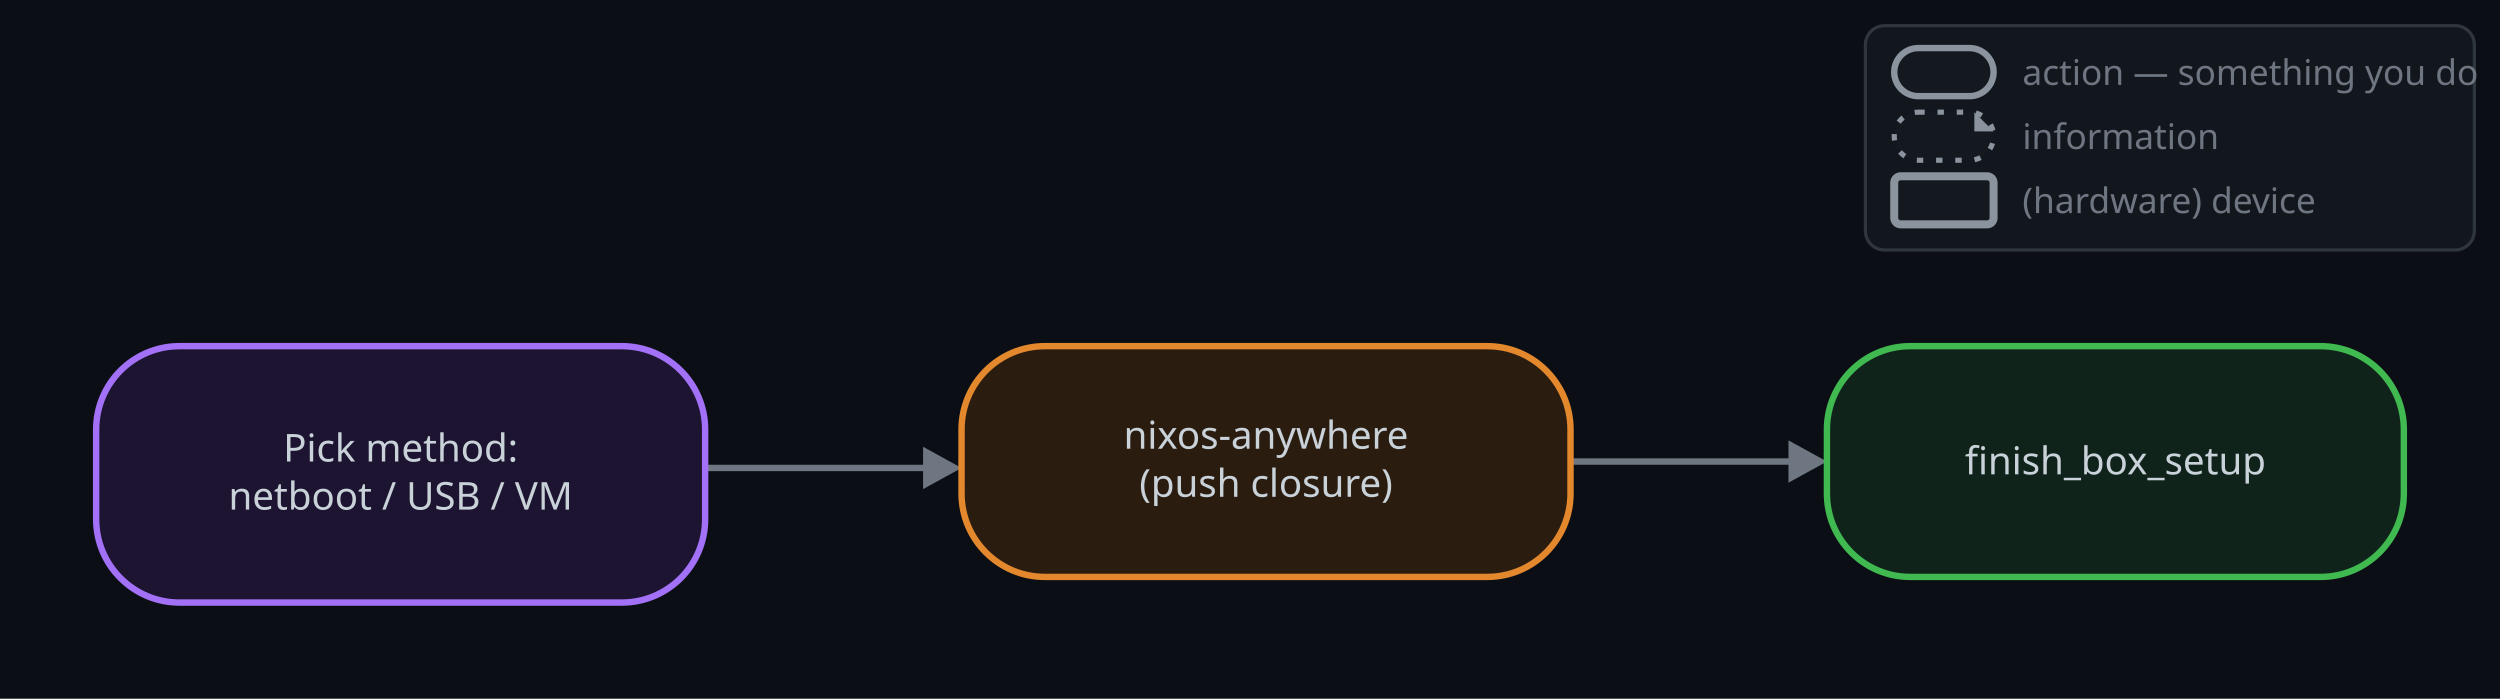
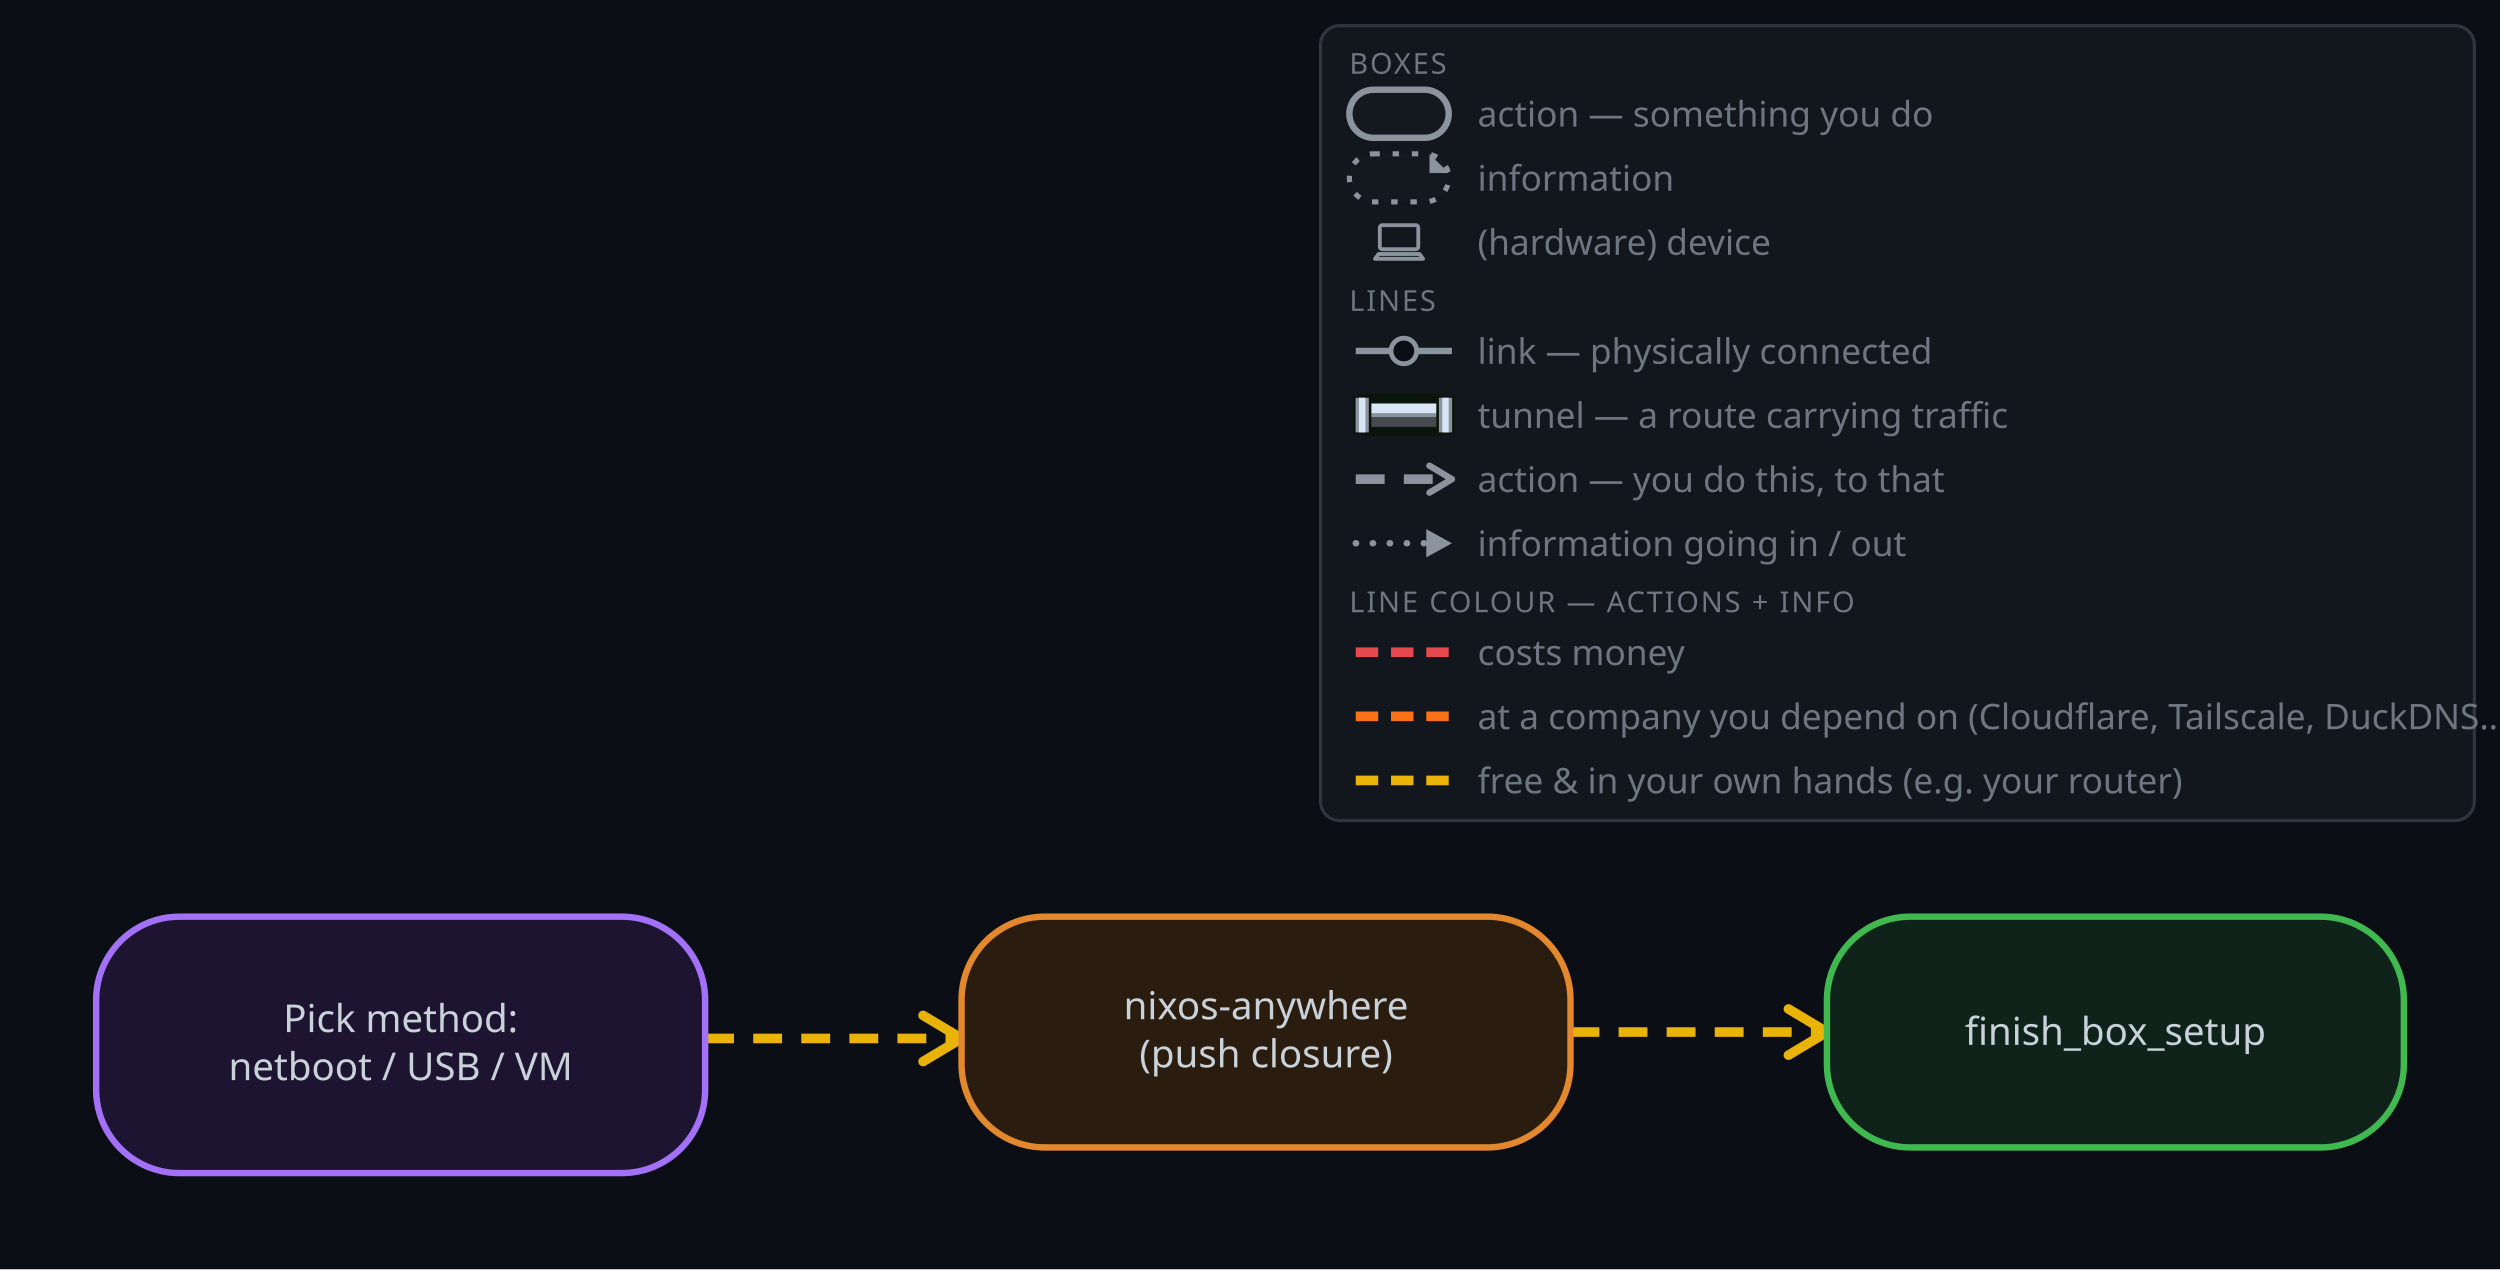
- <svg xmlns="http://www.w3.org/2000/svg" viewBox="30 52 780 218" width="780" height="218" font-family="ui-sans-serif, system-ui, sans-serif">
+ <svg xmlns="http://www.w3.org/2000/svg" viewBox="30 -126 780 396" width="780" height="396" font-family="ui-sans-serif, system-ui, sans-serif">
  <defs>
    <marker id="arrow" viewBox="0 0 10 10" refX="9" refY="5" markerWidth="7" markerHeight="7" orient="auto-start-reverse">
      <path d="M0,0 L10,5 L0,10 z" fill="#6e7681" />
    </marker>
-     <symbol id="ic-laptop" viewBox="0 0 24 24" fill="none" stroke="currentColor" stroke-width="1.6" stroke-linecap="round" stroke-linejoin="round">
+     <symbol id="ic-laptop" data-bbox="1.2 4.2 21.6 15.6" viewBox="0 0 24 24" fill="none" stroke="currentColor" stroke-width="1.6" stroke-linecap="round" stroke-linejoin="round">
      <rect x="4" y="5" width="16" height="10" rx="1" />
      <path d="M2 19h20l-1.5-2H3.5L2 19Z" />
    </symbol>
-     <symbol id="ic-server" viewBox="0 0 24 24" fill="none" stroke="currentColor" stroke-width="1.6" stroke-linecap="round" stroke-linejoin="round">
+     <symbol id="ic-server" data-bbox="4.2 2.2 15.6 19.6" viewBox="0 0 24 24" fill="none" stroke="currentColor" stroke-width="1.6" stroke-linecap="round" stroke-linejoin="round">
      <rect x="5" y="3" width="14" height="8" rx="1" />
      <rect x="5" y="13" width="14" height="8" rx="1" />
      <circle cx="8" cy="7" r=".9" fill="currentColor" stroke="none" />
      <circle cx="8" cy="17" r=".9" fill="currentColor" stroke="none" />
      <path d="M11 7h5M11 17h5" />
    </symbol>
-     <symbol id="ic-router" viewBox="0 0 24 24" fill="none" stroke="currentColor" stroke-width="1.6" stroke-linecap="round" stroke-linejoin="round">
+     <symbol id="ic-router" data-bbox="2.2 5.2 19.6 15.6" viewBox="0 0 24 24" fill="none" stroke="currentColor" stroke-width="1.6" stroke-linecap="round" stroke-linejoin="round">
      <rect x="3" y="13" width="18" height="7" rx="1" />
      <circle cx="7" cy="16.5" r=".9" fill="currentColor" stroke="none" />
      <path d="M11 16.5h6M9 13V9M15 13V9M9 9l-2-3M15 9l2-3" />
    </symbol>
-     <symbol id="ic-cloud" viewBox="0 0 24 24" fill="none" stroke="currentColor" stroke-width="1.6" stroke-linecap="round" stroke-linejoin="round">
+     <symbol id="ic-cloud" data-bbox="1.4 4.7 20.4 14.2" viewBox="0 0 24 24" fill="none" stroke="currentColor" stroke-width="1.6" stroke-linecap="round" stroke-linejoin="round">
      <path d="M7 18h10a4 4 0 0 0 .5-7.97A6 6 0 0 0 6 9.5 3.5 3.5 0 0 0 7 18Z" />
    </symbol>
-     <symbol id="ic-phone" viewBox="0 0 24 24" fill="none" stroke="currentColor" stroke-width="1.6" stroke-linecap="round" stroke-linejoin="round">
+     <symbol id="ic-phone" data-bbox="6.2 1.2 11.6 21.6" viewBox="0 0 24 24" fill="none" stroke="currentColor" stroke-width="1.6" stroke-linecap="round" stroke-linejoin="round">
      <rect x="7" y="2" width="10" height="20" rx="2" />
      <path d="M10 5h4" />
      <circle cx="12" cy="18.5" r=".9" fill="currentColor" stroke="none" />
    </symbol>
-     <symbol id="ic-usb" viewBox="0 0 24 24" fill="none" stroke="currentColor" stroke-width="1.6" stroke-linecap="round" stroke-linejoin="round">
+     <symbol id="ic-usb" data-bbox="8.2 2.6 7.6 19.2" viewBox="0 0 24 24" fill="none" stroke="currentColor" stroke-width="1.6" stroke-linecap="round" stroke-linejoin="round">
      <rect x="9" y="8" width="6" height="13" rx="1" />
      <path d="M10 8V4h4v4" />
      <path d="M12 11v4" />
      <circle cx="12" cy="4" r=".6" fill="currentColor" stroke="none" />
    </symbol>
-     <symbol id="ic-ethernet" viewBox="0 0 24 24" fill="none" stroke="currentColor" stroke-width="1.6" stroke-linecap="round" stroke-linejoin="round">
+     <symbol id="ic-ethernet" data-bbox="7.2 2.2 9.6 19.6" viewBox="0 0 24 24" fill="none" stroke="currentColor" stroke-width="1.6" stroke-linecap="round" stroke-linejoin="round">
      <path d="M8 3h8v5l-2 2v4h-4v-4L8 8V3Z" />
      <path d="M9 21v-7M15 21v-7" />
      <path d="M10 5v2M12 5v2M14 5v2" />
    </symbol>
-     <symbol id="ic-wifi" viewBox="0 0 24 24" fill="none" stroke="currentColor" stroke-width="1.6" stroke-linecap="round" stroke-linejoin="round">
+     <symbol id="ic-wifi" data-bbox="3.2 5.4 17.6 15.4" viewBox="0 0 24 24" fill="none" stroke="currentColor" stroke-width="1.6" stroke-linecap="round" stroke-linejoin="round">
      <path d="M4 9a13 13 0 0 1 16 0" />
      <path d="M7 12.5a8.5 8.5 0 0 1 10 0" />
      <path d="M10 16a4 4 0 0 1 4 0" />
      <circle cx="12" cy="19" r="1" fill="currentColor" stroke="none" />
    </symbol>
-     <symbol id="ic-safe" viewBox="0 0 24 24" fill="none" stroke="currentColor" stroke-width="1.6" stroke-linecap="round" stroke-linejoin="round">
+     <symbol id="ic-safe" data-bbox="2.2 3.2 19.6 17.6" viewBox="0 0 24 24" fill="none" stroke="currentColor" stroke-width="1.6" stroke-linecap="round" stroke-linejoin="round">
      <rect x="3" y="4" width="18" height="16" rx="1.5" />
      <circle cx="11" cy="12" r="4" />
      <path d="M11 12l2-2" />
      <path d="M18 9v6" />
    </symbol>
-     <symbol id="ic-relay" viewBox="0 0 24 24" fill="none" stroke="currentColor" stroke-width="1.6" stroke-linecap="round" stroke-linejoin="round">
+     <symbol id="ic-relay" data-bbox="2.3 3.6 20 13.2" viewBox="0 0 24 24" fill="none" stroke="currentColor" stroke-width="1.6" stroke-linecap="round" stroke-linejoin="round">
      <path d="M6 16h12a3.5 3.5 0 0 0 .3-6.98A5 5 0 0 0 8.5 8 3 3 0 0 0 6 16Z" />
      <path d="M9 12l2 2 4-4" />
    </symbol>
-     <symbol id="ic-tor" viewBox="0 0 24 24" fill="none" stroke="currentColor" stroke-width="1.6" stroke-linecap="round" stroke-linejoin="round">
+     <symbol id="ic-tor" data-bbox="6.2 2.2 11.6 16.6" viewBox="0 0 24 24" fill="none" stroke="currentColor" stroke-width="1.6" stroke-linecap="round" stroke-linejoin="round">
      <path d="M12 3c-3 3-5 6-5 10a5 5 0 0 0 10 0c0-4-2-7-5-10Z" />
      <path d="M12 9c-1.5 1.5-2 3-2 4a2 2 0 0 0 4 0c0-1-.5-2.5-2-4Z" />
    </symbol>
-     <symbol id="ic-onion" viewBox="0 0 24 24" fill="none" stroke="currentColor" stroke-width="1.6" stroke-linecap="round" stroke-linejoin="round">
+     <symbol id="ic-onion" data-bbox="4.7 1.2 14.6 20.6" viewBox="0 0 24 24" fill="none" stroke="currentColor" stroke-width="1.6" stroke-linecap="round" stroke-linejoin="round">
      <path d="M12 21c-4 0-6.5-2.8-6.5-6 0-4.2 3.5-6.5 6.5-11 3 4.5 6.5 6.8 6.5 11 0 3.2-2.5 6-6.5 6Z" />
      <path d="M9.3 13.5c-.2 2 .6 4 2.7 4.5M14.7 13.5c.2 2-.6 4-2.7 4.5" />
      <path d="M12 4.5l1.6-2.5M12 4.5l-1.6-2.5" />
    </symbol>
-     <symbol id="ic-gear" viewBox="0 0 24 24" fill="none" stroke="currentColor" stroke-width="1.6" stroke-linecap="round" stroke-linejoin="round">
+     <symbol id="ic-gear" data-bbox="1.2 1.2 21.6 21.6" viewBox="0 0 24 24" fill="none" stroke="currentColor" stroke-width="1.6" stroke-linecap="round" stroke-linejoin="round">
      <circle cx="12" cy="12" r="3.2" />
      <path d="M12 2v3M12 19v3M2 12h3M19 12h3M4.9 4.9l2.1 2.1M17 17l2.1 2.1M19.1 4.9L17 7M7 17l-2.1 2.1" />
    </symbol>
-     <symbol id="ic-block" viewBox="0 0 24 24" fill="none" stroke="#f85149" stroke-width="2.2" stroke-linecap="round">
+     <symbol id="ic-block" data-bbox="1.9 1.9 20.2 20.2" viewBox="0 0 24 24" fill="none" stroke="#f85149" stroke-width="2.2" stroke-linecap="round">
      <circle cx="12" cy="12" r="9" />
      <path d="M5.6 5.6l12.8 12.8" />
    </symbol>
-     <symbol id="ic-pipe" viewBox="0 0 24 24" fill="none" stroke="currentColor" stroke-width="1.6" stroke-linejoin="round">
+     <symbol id="ic-pipe" data-bbox="3.2 7.2 17.6 15.6" viewBox="0 0 24 24" fill="none" stroke="currentColor" stroke-width="1.6" stroke-linejoin="round">
      <rect x="4" y="8" width="16" height="5" rx="1" />
      <rect x="6.5" y="13" width="11" height="9" />
    </symbol>
-     <symbol id="ic-gate" viewBox="0 0 24 24" fill="none" stroke="currentColor" stroke-width="1.6" stroke-linecap="round" stroke-linejoin="round">
+     <symbol id="ic-gate" data-bbox="3.2 3.2 17.6 17.6" viewBox="0 0 24 24" fill="none" stroke="currentColor" stroke-width="1.6" stroke-linecap="round" stroke-linejoin="round">
      <rect x="4" y="4" width="16" height="16" rx="1" />
      <path d="M14 4v16" />
      <path d="M14 4l5 3v10l-5 3" />
      <circle cx="16.5" cy="12" r=".9" fill="currentColor" stroke="none" />
    </symbol>
-     <symbol id="ic-warn" viewBox="0 0 24 24" fill="none" stroke="#d6a015" stroke-width="2" stroke-linecap="round" stroke-linejoin="round">
+     <symbol id="ic-warn" data-bbox="2 2 20 18" viewBox="0 0 24 24" fill="none" stroke="#d6a015" stroke-width="2" stroke-linecap="round" stroke-linejoin="round">
      <path d="M12 3l9 16H3L12 3Z" />
      <path d="M12 9v5" />
      <circle cx="12" cy="17" r="1" fill="#d6a015" stroke="none" />
    </symbol>
-     <symbol id="ic-tag" viewBox="0 0 24 24" fill="none" stroke="currentColor" stroke-width="1.6" stroke-linecap="round" stroke-linejoin="round">
+     <symbol id="ic-doc" data-bbox="5.2 2.2 13.6 19.6" viewBox="0 0 24 24" fill="none" stroke="currentColor" stroke-width="1.6" stroke-linecap="round" stroke-linejoin="round">
+       <path d="M6 3h8l4 4v14H6V3Z" />
+       <path d="M14 3v4h4" />
+       <path d="M9 11h6M9 14.5h6M9 18h4" />
+     </symbol>
+     <symbol id="ic-port" data-bbox="2.1 3.1 19.8 17.8" viewBox="0 0 24 24" fill="none" stroke="currentColor" stroke-width="1.8" stroke-linecap="round" stroke-linejoin="round">
+       <rect x="3" y="4" width="18" height="16" rx="2.5" />
+       <path d="M7.5 16.5V10h2V8h5v2h2v6.5Z" />
+       <path d="M10 13.5v1.5M12 13.5v1.5M14 13.5v1.5" />
+     </symbol>
+     <symbol id="ic-barrier" data-bbox="2 2.9 19.8 18.6" viewBox="0 0 24 24" stroke="none">
+       <path d="M4 20V10.5a2 2 0 0 1 2-2h0a2 2 0 0 1 2 2V20Z" fill="#c9d1d9" />
+       <rect x="2" y="19" width="8" height="2.5" rx=".8" fill="#c9d1d9" />
+       <path d="M5.2 10.4L20.2 2.9L21.8 6.1L6.8 13.6Z" fill="#a3c55a" />
+       <path d="M10.6 9.4l1.6-.8.6 2-1.6.8ZM14.4 7.5l1.6-.8.6 2-1.6.8ZM18.2 5.6l1.6-.8.6 2-1.6.8Z" fill="#0b0e14" />
+       <circle cx="6.6" cy="11.9" r="1.1" fill="#0b0e14" />
+     </symbol>
+     <symbol id="ic-hammer" data-bbox="2.7 2.3 19.6 18.2" viewBox="0 0 24 24" fill="none" stroke="currentColor" stroke-width="1.8" stroke-linecap="round" stroke-linejoin="round">
+       <path d="M10.2 6.8l3.6-3.6 4.6 4.6-3.6 3.6Z" />
+       <path d="M12.2 8.8L3.6 17.4" />
+       <path d="M15.4 14.6h4.2M17.5 14.6v5" />
+       <path d="M12.8 19.6h8.6" />
+     </symbol>
+     <symbol id="ic-tag" data-bbox="2.2 3.2 19.6 18.6" viewBox="0 0 24 24" fill="none" stroke="currentColor" stroke-width="1.6" stroke-linecap="round" stroke-linejoin="round">
      <path d="M3 4h8l10 10-7 7L4 11V4Z" />
      <circle cx="7.5" cy="7.5" r="1.4" fill="currentColor" stroke="none" />
    </symbol>
-     <symbol id="ic-cart" viewBox="0 0 24 24" fill="none" stroke="currentColor" stroke-width="1.6" stroke-linecap="round" stroke-linejoin="round">
+     <symbol id="ic-cart" data-bbox="2.2 3.2 17.6 17.9" viewBox="0 0 24 24" fill="none" stroke="currentColor" stroke-width="1.6" stroke-linecap="round" stroke-linejoin="round">
      <path d="M3 4h2l2.2 10.5h10l1.8-7.5H6" />
      <circle cx="9.5" cy="19" r="1.3" />
      <circle cx="16.5" cy="19" r="1.3" />
    </symbol>
-     <symbol id="ic-tornode" viewBox="0 0 24 24" fill="none" stroke="currentColor" stroke-width="1.6" stroke-linecap="round" stroke-linejoin="round">
+     <symbol id="ic-tornode" data-bbox="2.2 2.2 19.6 19.6" viewBox="0 0 24 24" fill="none" stroke="currentColor" stroke-width="1.6" stroke-linecap="round" stroke-linejoin="round">
      <circle cx="12" cy="12" r="4" />
      <path d="M12 3v3M12 18v3M3 12h3M18 12h3M5.6 5.6l2.1 2.1M16.3 16.3l2.1 2.1M18.4 5.6l-2.1 2.1M7.7 16.3l-2.1 2.1" />
    </symbol>
  </defs>
-   <rect x="30" y="52" width="780" height="218" fill="#0b0e14" />
-   <path d="M 250.0 198.0 L 320.4 198.0" fill="none" stroke="#6e7681" stroke-width="2" />
-   <polygon points="330.0,198.0 318.0,204.6 318.0,191.4" fill="#6e7681" />
-   <path d="M 520.0 196.0 L 590.4 196.0" fill="none" stroke="#6e7681" stroke-width="2" />
-   <polygon points="600.0,196.0 588.0,202.6 588.0,189.4" fill="#6e7681" />
+   <rect x="30" y="-126" width="780" height="396" fill="#0b0e14" />
+   <path d="M 250.0 198.0 L 328.2 198.0" fill="none" stroke="#eab308" stroke-width="3" stroke-dasharray="9 6" />
+   <polyline points="318.0,205.2 330.0,198.0 318.0,190.8" fill="none" stroke="#eab308" stroke-width="3" stroke-linecap="round" stroke-linejoin="round" />
+   <path d="M 520.0 196.0 L 598.2 196.0" fill="none" stroke="#eab308" stroke-width="3" stroke-dasharray="9 6" />
+   <polyline points="588.0,203.2 600.0,196.0 588.0,188.8" fill="none" stroke="#eab308" stroke-width="3" stroke-linecap="round" stroke-linejoin="round" />
  <rect x="60" y="160" width="190" height="80" rx="26" ry="26" fill="#1c1430" stroke="#a371f7" stroke-width="2" />
  <text x="155.0" y="196.0" text-anchor="middle" font-size="12" fill="#c9d1d9">Pick method:</text>
  <text x="155.0" y="211.0" text-anchor="middle" font-size="12" fill="#c9d1d9">netboot / USB / VM</text>
  <rect x="330" y="160" width="190" height="72" rx="26" ry="26" fill="#2a1d10" stroke="#e3882d" stroke-width="2" />
  <text x="425.0" y="192.0" text-anchor="middle" font-size="12" fill="#c9d1d9">nixos-anywhere</text>
  <text x="425.0" y="207.0" text-anchor="middle" font-size="12" fill="#c9d1d9">(push closure)</text>
  <rect x="600" y="160" width="180" height="72" rx="26" ry="26" fill="#10231a" stroke="#3fb950" stroke-width="2" />
  <text x="690.0" y="200.0" text-anchor="middle" font-size="12" fill="#c9d1d9">finish_box_setup</text>
  <g>
-     <rect x="612" y="60" width="190" height="70" rx="6" fill="#14181f" fill-opacity="0.88" stroke="#30363d" />
-     <rect x="621" y="67" width="31" height="15" rx="7.5" fill="#14181f" stroke="#8b949e" stroke-width="2" />
-     <text x="661" y="78.5" font-size="11" fill="#6e7681">action — something you do</text>
-     <rect x="621" y="87" width="31" height="15" rx="7.5" fill="#14181f" stroke="#8b949e" stroke-width="1.6" stroke-dasharray="2 4" />
-     <path d="M 646 87 L 646 93 L 652 93 Z" fill="#8b949e" />
-     <text x="661" y="98.5" font-size="11" fill="#6e7681">information</text>
-     <rect x="621" y="107" width="31" height="15" rx="2" fill="#14181f" stroke="#8b949e" stroke-width="2.5" />
-     <text x="661" y="118.5" font-size="11" fill="#6e7681">(hardware) device</text>
+     <rect x="442" y="-118" width="360" height="248" rx="6" fill="#14181f" fill-opacity="0.88" stroke="#30363d" />
+     <text x="451" y="-103" font-size="9" letter-spacing="0.6" fill="#6e7681">BOXES</text>
+     <rect x="451" y="-98" width="31" height="15" rx="7.5" fill="#14181f" stroke="#8b949e" stroke-width="2" />
+     <text x="491" y="-86.5" font-size="11" fill="#6e7681">action — something you do</text>
+     <rect x="451" y="-78" width="31" height="15" rx="7.5" fill="#14181f" stroke="#8b949e" stroke-width="1.6" stroke-dasharray="2 4" />
+     <path d="M 476 -78 L 476 -72 L 482 -72 Z" fill="#8b949e" />
+     <text x="491" y="-66.5" font-size="11" fill="#6e7681">information</text>
+     <use href="#ic-laptop" x="457.5" y="-59.5" width="18" height="18" style="color:#8b949e" />
+     <text x="491" y="-46.5" font-size="11" fill="#6e7681">(hardware) device</text>
+     <text x="451" y="-29" font-size="9" letter-spacing="0.6" fill="#6e7681">LINES</text>
+     <line x1="453" y1="-16.5" x2="483" y2="-16.5" stroke="#8b949e" stroke-width="2" />
+     <circle cx="468" cy="-16.5" r="4" fill="#0b0e14" stroke="#8b949e" stroke-width="1.5" />
+     <text x="491" y="-12.5" font-size="11" fill="#6e7681">link — physically connected</text>
+     <path d="M 455.0 3.5 L 481.0 3.5" fill="none" stroke="#0a140a" stroke-width="13" stroke-linejoin="round" />
+     <path d="M 455.0 3.5 L 481.0 3.5" fill="none" stroke="#8b949e" stroke-width="7" stroke-linejoin="round" />
+     <line x1="455.0" y1="1.4" x2="481.0" y2="1.4" stroke="#d7e5f5" stroke-width="3" />
+     <line x1="455.0" y1="5.6" x2="481.0" y2="5.6" stroke="#464a4f" stroke-width="3" />
+     <line x1="455.0" y1="9.5" x2="455.0" y2="-2.5" stroke="#0a140a" stroke-width="5.74" />
+     <line x1="455.0" y1="8.9" x2="455.0" y2="-1.9" stroke="#8b949e" stroke-width="4.13" />
+     <line x1="455.0" y1="8.9" x2="455.0" y2="-1.9" stroke="#d7e5f5" stroke-width="2" />
+     <line x1="481.0" y1="-2.5" x2="481.0" y2="9.5" stroke="#0a140a" stroke-width="5.74" />
+     <line x1="481.0" y1="-1.9" x2="481.0" y2="8.9" stroke="#8b949e" stroke-width="4.13" />
+     <line x1="481.0" y1="-1.9" x2="481.0" y2="8.9" stroke="#d7e5f5" stroke-width="2" />
+     <text x="491" y="7.5" font-size="11" fill="#6e7681">tunnel — a route carrying traffic</text>
+     <line x1="453" y1="23.5" x2="482" y2="23.5" stroke="#8b949e" stroke-width="3" stroke-dasharray="9 6" />
+     <polyline points="476.0,27.7 483.0,23.5 476.0,19.3" fill="none" stroke="#8b949e" stroke-width="2" stroke-linecap="round" stroke-linejoin="round" />
+     <text x="491" y="27.5" font-size="11" fill="#6e7681">action — you do this, to that</text>
+     <line x1="453" y1="43.5" x2="475" y2="43.5" stroke="#8b949e" stroke-width="2" stroke-dasharray="0.1 5.2" stroke-linecap="round" />
+     <polygon points="483.0,43.5 475.0,47.9 475.0,39.1" fill="#8b949e" />
+     <text x="491" y="47.5" font-size="11" fill="#6e7681">information going in / out</text>
+     <text x="451" y="65" font-size="9" letter-spacing="0.6" fill="#6e7681">LINE COLOUR — ACTIONS + INFO</text>
+     <line x1="453" y1="77.5" x2="483" y2="77.5" stroke="#e5484d" stroke-width="3" stroke-dasharray="7 4" />
+     <text x="491" y="81.5" font-size="11" fill="#6e7681">costs money</text>
+     <line x1="453" y1="97.5" x2="483" y2="97.5" stroke="#f97316" stroke-width="3" stroke-dasharray="7 4" />
+     <text x="491" y="101.5" font-size="11" fill="#6e7681">at a company you depend on (Cloudflare, Tailscale, DuckDNS…)</text>
+     <line x1="453" y1="117.5" x2="483" y2="117.5" stroke="#eab308" stroke-width="3" stroke-dasharray="7 4" />
+     <text x="491" y="121.5" font-size="11" fill="#6e7681">free &amp; in your own hands (e.g. your router)</text>
  </g>
</svg>
